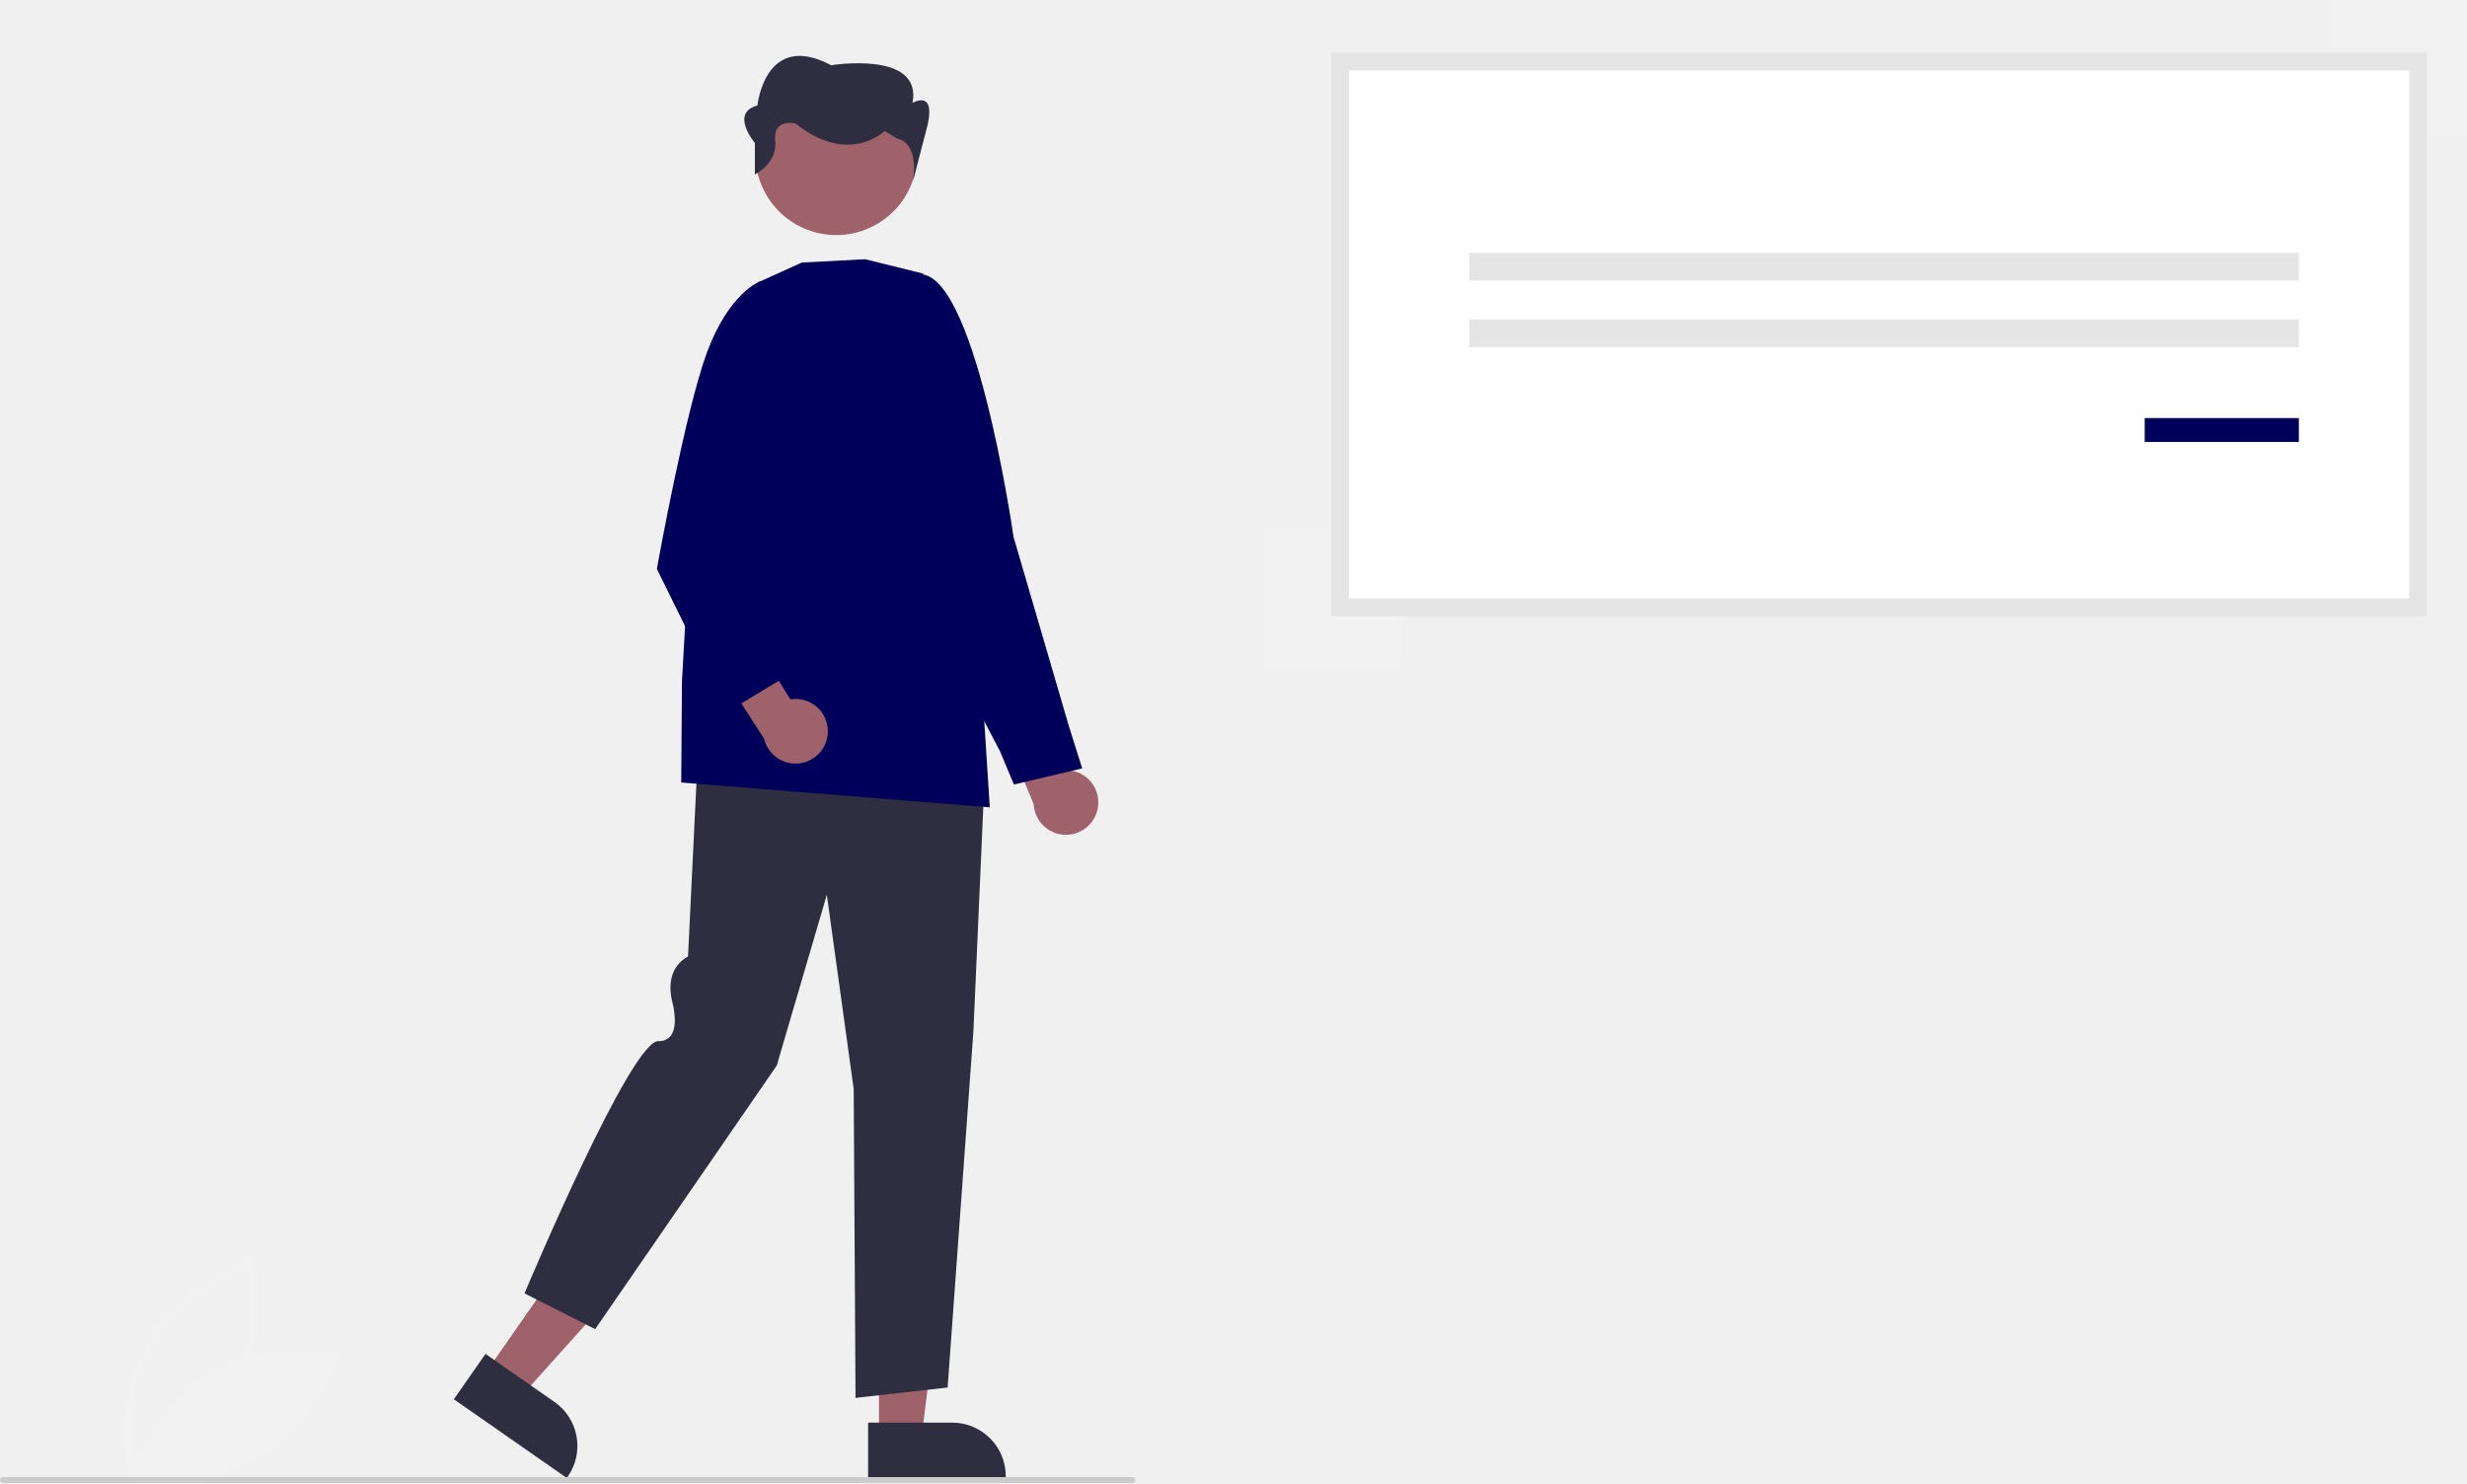
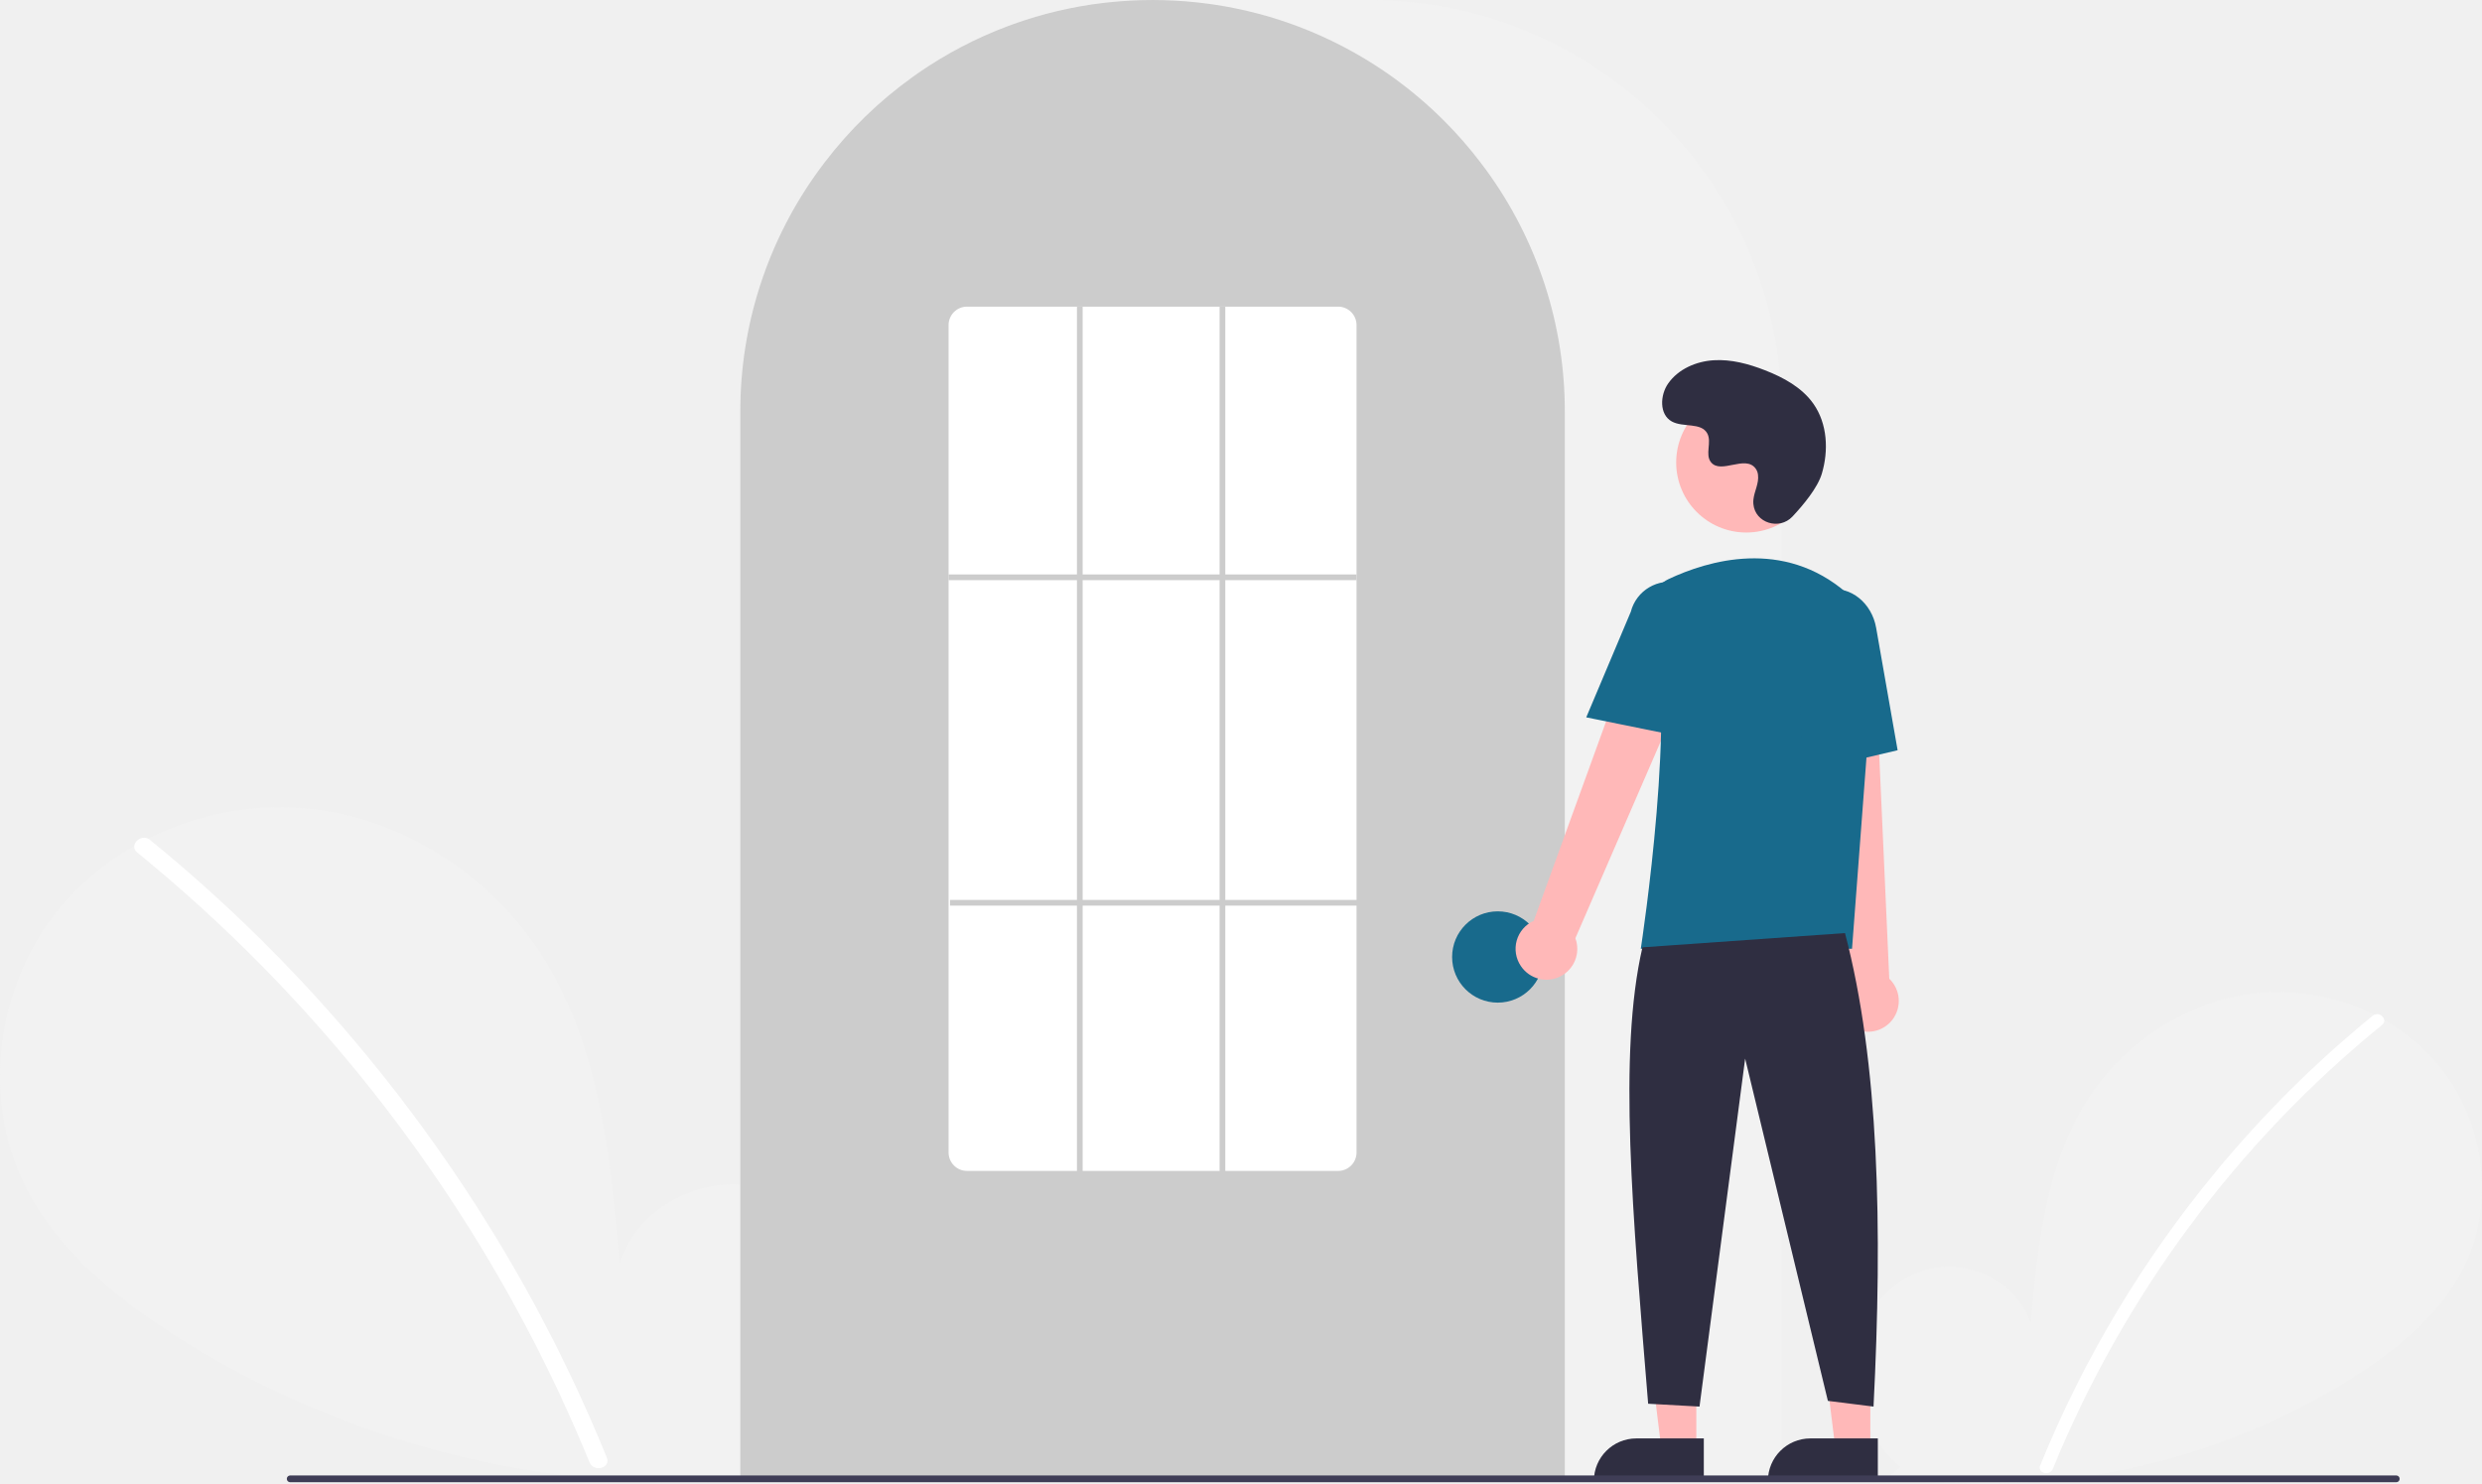
- <svg xmlns="http://www.w3.org/2000/svg" id="ea5e03e3-9574-4d13-87c6-536b7dd50c0f" data-name="Layer 1" width="832.206" height="500.356" viewBox="0 0 832.206 500.356">
-   <path d="M227.317,699.06c-.056-.245-5.44-24.798,5.556-45.19,10.996-20.392,34.468-29.385,34.704-29.474l1.073-.402.253,1.118c.056.245,5.44,24.798-5.556,45.19-10.996,20.392-34.468,29.385-34.704,29.474l-1.073.402Zm39.862-72.338c-4.702,2.022-23.258,10.874-32.545,28.097-9.288,17.225-6.486,37.594-5.592,42.631,4.7-2.018,23.249-10.855,32.545-28.097C270.874,652.129,268.072,631.762,267.178,626.722Z" transform="translate(-183.897 -199.8219)" fill="#f1f1f1" />
-   <path d="M254.944,663.149c-19.761,11.889-27.371,35.503-27.371,35.503s24.428,4.339,44.188-7.55,27.371-35.503,27.371-35.503S274.704,651.26,254.944,663.149Z" transform="translate(-183.897 -199.8219)" fill="#f1f1f1" />
-   <path d="M554.193,472.564a10.837,10.837,0,0,0-10.48-12.897l-9.151-23.012-15.341,2.15,13.379,32.317a10.896,10.896,0,0,0,21.592,1.443Z" transform="translate(-183.897 -199.8219)" fill="#9f616a" />
-   <path d="M525.93,464.479l-4.753-11.335-29.621-56.385,1.611-104.332.309-.041c18.954-2.504,31.778,84.829,32.315,88.548l18.716,64.008,4.455,14.108Z" transform="translate(-183.897 -199.8219)" fill="#00005a" />
-   <polygon points="296.518 484.658 310.92 484.657 317.771 429.106 296.515 429.107 296.518 484.658" fill="#9f616a" />
-   <path d="M476.741,679.778l28.363-.001h.001a18.076,18.076,0,0,1,18.075,18.075v.587l-46.438.002Z" transform="translate(-183.897 -199.8219)" fill="#2f2e41" />
-   <polygon points="164.095 462.715 175.912 470.949 213.294 429.291 195.854 417.138 164.095 462.715" fill="#9f616a" />
-   <path d="M347.667,656.579l23.271,16.216.001.001a18.076,18.076,0,0,1,4.495,25.164l-.336.482L336.997,671.891Z" transform="translate(-183.897 -199.8219)" fill="#2f2e41" />
-   <path d="M472.5,671.422l-.622-104.21L462.815,501.686,445.92,559.31l-.033.047-61.225,88.885-23.823-12.07.131-.31c1.456-3.463,35.762-84.794,44.983-84.794a4.98,4.98,0,0,0,4.242-1.864c2.706-3.614.502-11.283.48-11.36-2.64-10.946,3.997-14.674,5.319-15.296l3.556-73.397.369.025,96.39,6.761-4.044,91.766-8.699,120.232-.299.034Z" transform="translate(-183.897 -199.8219)" fill="#2f2e41" />
-   <path d="M517.781,472.202l-.417-.034L413.7,463.812l.256-34.3,5.074-89.558.029-.062,20.663-44.859,14.647-6.633,21.37-1.125.052.013,19.503,4.832,20.288,145.639Z" transform="translate(-183.897 -199.8219)" fill="#00005a" />
-   <circle cx="465.995" cy="251.83" r="27.294" transform="translate(-247.5841 54.55847) rotate(-28.66324)" fill="#9f616a" />
-   <path d="M438.546,258.681v-10.634s-8.576-10.1.858-12.645c0,0,2.573-25.443,24.87-13.57,0,0,30.873-5.089,27.443,12.721,0,0,7.718-4.65,5.146,7.224L491.887,260.904s2.403-12.634-5.315-14.33l-4.288-2.544s-12.006,11.873-30.016-2.544c0,0-7.718-1.842-6.861,5.791S438.546,258.681,438.546,258.681Z" transform="translate(-183.897 -199.8219)" fill="#2f2e41" />
-   <path d="M463.154,446.587a10.837,10.837,0,0,0-12.624-10.807l-13.132-20.997-14.706,4.868,18.961,29.391a10.896,10.896,0,0,0,21.5-2.456Z" transform="translate(-183.897 -199.8219)" fill="#9f616a" />
-   <path d="M429.236,439.969l-23.758-48.235.021-.117c.096-.534,9.659-53.634,16.973-73.152,7.36-19.641,17.436-23.585,17.861-23.743l.213-.079,9.034,8.665-12.514,83.527,13.489,40.284Z" transform="translate(-183.897 -199.8219)" fill="#00005a" />
-   <rect x="786.206" width="46" height="46" fill="#f1f1f1" />
-   <rect x="426.206" y="179" width="46" height="46" fill="#f1f1f1" />
-   <path d="M635.922,404.665H999.597V220.556H635.922Z" transform="translate(-183.897 -199.8219)" fill="#fff" />
-   <path d="M1002.597,407.665H632.922V217.556h369.675Zm-363.675-6h357.675V223.556H638.922Z" transform="translate(-183.897 -199.8219)" fill="#e5e5e5" />
-   <rect x="495.678" y="85.316" width="279.806" height="9.279" fill="#e5e5e5" />
-   <rect x="495.678" y="107.819" width="279.806" height="9.279" fill="#e5e5e5" />
-   <rect x="723.484" y="141.045" width="52" height="8.053" fill="#00005a" />
-   <path d="M565.897,700.138h-381a1,1,0,1,1,0-2h381a1,1,0,0,1,0,2Z" transform="translate(-183.897 -199.8219)" fill="#cbcbcb" />
+ <svg xmlns="http://www.w3.org/2000/svg" id="b368e7d6-7c4a-408c-9a35-0514749a7e1a" data-name="Layer 1" width="870" height="520.139" viewBox="0 0 870 520.139">
+   <path d="M831.092,704.187c-11.138-9.412-17.904-24.28-16.13-38.754s12.764-27.78,27.018-30.854,30.504,5.435,34.834,19.359c2.383-26.846,5.129-54.818,19.402-77.68,12.924-20.701,35.309-35.514,59.569-38.164s49.803,7.359,64.933,26.507,18.835,46.985,8.238,68.969c-7.806,16.195-22.188,28.247-37.257,38.052a240.452,240.452,0,0,1-164.454,35.977Z" transform="translate(-165 -189.9307)" fill="#f2f2f2" />
+   <path d="M996.728,546.01a393.414,393.414,0,0,0-54.826,54.442,394.561,394.561,0,0,0-61.752,103.194c-1.112,2.725,3.313,3.911,4.412,1.216A392.342,392.342,0,0,1,999.963,549.245c2.284-1.86-.97-5.08-3.236-3.236Z" transform="translate(-165 -189.9307)" fill="#fff" />
+   <path d="M445.067,701.63c15.299-12.927,24.591-33.348,22.154-53.228s-17.531-38.156-37.11-42.377-41.897,7.464-47.844,26.59c-3.273-36.873-7.044-75.292-26.648-106.693-17.751-28.433-48.497-48.778-81.818-52.418s-68.404,10.107-89.185,36.407-25.869,64.535-11.315,94.729c10.722,22.243,30.475,38.797,51.172,52.264,66.03,42.965,147.939,60.884,225.877,49.415" transform="translate(-165 -189.9307)" fill="#f2f2f2" />
+   <path d="M217.567,484.373a540.355,540.355,0,0,1,75.304,74.777A548.076,548.076,0,0,1,352.257,647.04a545.835,545.835,0,0,1,25.43,53.846c1.527,3.743-4.55,5.372-6.06,1.671a536.36,536.36,0,0,0-49.009-92.727A539.734,539.734,0,0,0,256.889,528.632a538.441,538.441,0,0,0-43.766-39.815c-3.138-2.555,1.332-6.978,4.444-4.444Z" transform="translate(-165 -189.9307)" fill="#fff" />
+   <path d="M789.5,708.931h-365v-374.5c0-79.678,64.822-144.5,144.5-144.5h76c79.677,0,144.5,64.822,144.5,144.5Z" transform="translate(-165 -189.9307)" fill="#f2f2f2" />
+   <path d="M713.5,708.931h-289v-374.5a143.382,143.382,0,0,1,27.596-84.944c.664-.905,1.326-1.798,2.009-2.681a144.466,144.466,0,0,1,30.754-29.851c.66-.48,1.322-.952,1.994-1.423a144.16,144.16,0,0,1,31.472-16.459c.661-.25,1.334-.501,2.007-.742a144.02,144.02,0,0,1,31.108-7.336c.658-.09,1.333-.16,2.008-.23a146.288,146.288,0,0,1,31.105,0c.673.07,1.349.141,2.014.231a143.995,143.995,0,0,1,31.1,7.335c.673.241,1.346.492,2.009.743a143.799,143.799,0,0,1,31.106,16.216c.672.461,1.344.933,2.006,1.405a145.987,145.987,0,0,1,18.384,15.564,144.305,144.305,0,0,1,12.724,14.551c.681.88,1.343,1.773,2.005,2.677A143.382,143.382,0,0,1,713.5,334.431Z" transform="translate(-165 -189.9307)" fill="#ccc" />
+   <circle cx="525" cy="335.5" r="16" fill="#186a8c" />
+   <polygon points="594.599 507.783 582.339 507.783 576.506 460.495 594.601 460.496 594.599 507.783" fill="#ffb8b8" />
+   <path d="M573.582,504.28h23.644a0,0,0,0,1,0,0v14.887a0,0,0,0,1,0,0H558.695a0,0,0,0,1,0,0v0a14.887,14.887,0,0,1,14.887-14.887Z" fill="#2f2e41" />
+   <polygon points="655.599 507.783 643.339 507.783 637.506 460.495 655.601 460.496 655.599 507.783" fill="#ffb8b8" />
+   <path d="M634.582,504.28h23.644a0,0,0,0,1,0,0v14.887a0,0,0,0,1,0,0H619.695a0,0,0,0,1,0,0v0a14.887,14.887,0,0,1,14.887-14.887Z" fill="#2f2e41" />
+   <path d="M698.098,528.6a10.743,10.743,0,0,1,4.511-15.843l41.676-114.867L764.791,409.082,717.206,518.853a10.801,10.801,0,0,1-19.109,9.748Z" transform="translate(-165 -189.9307)" fill="#ffb8b8" />
+   <path d="M814.336,550.184a10.743,10.743,0,0,1-2.893-16.217L798.533,412.458l23.338,1.066L827.236,533.045a10.801,10.801,0,0,1-12.9,17.139Z" transform="translate(-165 -189.9307)" fill="#ffb8b8" />
+   <circle cx="612.106" cy="162.123" r="24.561" fill="#ffb8b8" />
+   <path d="M814.18,522.549H740.133l.089-.576c.133-.861,13.197-86.439,3.562-114.436a11.813,11.813,0,0,1,6.069-14.584h0c13.772-6.485,40.208-14.471,62.52,4.909a28.234,28.234,0,0,1,9.459,23.396Z" transform="translate(-165 -189.9307)" fill="#186a8c" />
+   <path d="M754.354,448.181,721.018,441.418l15.626-37.03a13.997,13.997,0,0,1,27.106,6.998Z" transform="translate(-165 -189.9307)" fill="#186a8c" />
+   <path d="M797.05,460.739l-2.004-45.941c-1.52-8.636,3.424-16.8,11.027-18.135,7.605-1.33,15.032,4.66,16.558,13.36l7.533,42.928Z" transform="translate(-165 -189.9307)" fill="#186a8c" />
+   <path d="M811.716,517.049c11.915,45.377,13.214,103.069,10,166l-16-2-29-120-16,122-18-1c-5.377-66.03-10.613-122.715-2-160Z" transform="translate(-165 -189.9307)" fill="#2f2e41" />
+   <path d="M793.289,371.035c-4.582,4.881-13.091,2.261-13.688-4.407a8.055,8.055,0,0,1,.01-1.556c.308-2.954,2.015-5.635,1.606-8.754a4.59,4.59,0,0,0-.84-2.149c-3.651-4.889-12.222,2.187-15.668-2.239-2.113-2.714.371-6.987-1.251-10.021-2.14-4.004-8.479-2.029-12.454-4.221-4.423-2.439-4.158-9.225-1.247-13.353,3.551-5.034,9.776-7.72,15.923-8.107s12.253,1.275,17.992,3.511c6.521,2.541,12.988,6.054,17.001,11.788,4.88,6.973,5.35,16.348,2.909,24.502C802.098,360.99,797.031,367.049,793.289,371.035Z" transform="translate(-165 -189.9307)" fill="#2f2e41" />
+   <path d="M1004.982,709.574h-738.294a1.191,1.191,0,0,1,0-2.381h738.294a1.191,1.191,0,0,1,0,2.381Z" transform="translate(-165 -189.9307)" fill="#3f3d56" />
+   <path d="M634,600.431H504a6.465,6.465,0,0,1-6.5-6.415V303.846a6.465,6.465,0,0,1,6.5-6.415H634a6.465,6.465,0,0,1,6.5,6.415V594.015A6.465,6.465,0,0,1,634,600.431Z" transform="translate(-165 -189.9307)" fill="#fff" />
+   <rect x="332.5" y="201.39" width="143" height="2" fill="#ccc" />
+   <rect x="333" y="315.5" width="143" height="2" fill="#ccc" />
+   <rect x="377.5" y="107.5" width="2" height="304" fill="#ccc" />
+   <rect x="427.5" y="107.5" width="2" height="304" fill="#ccc" />
</svg>
